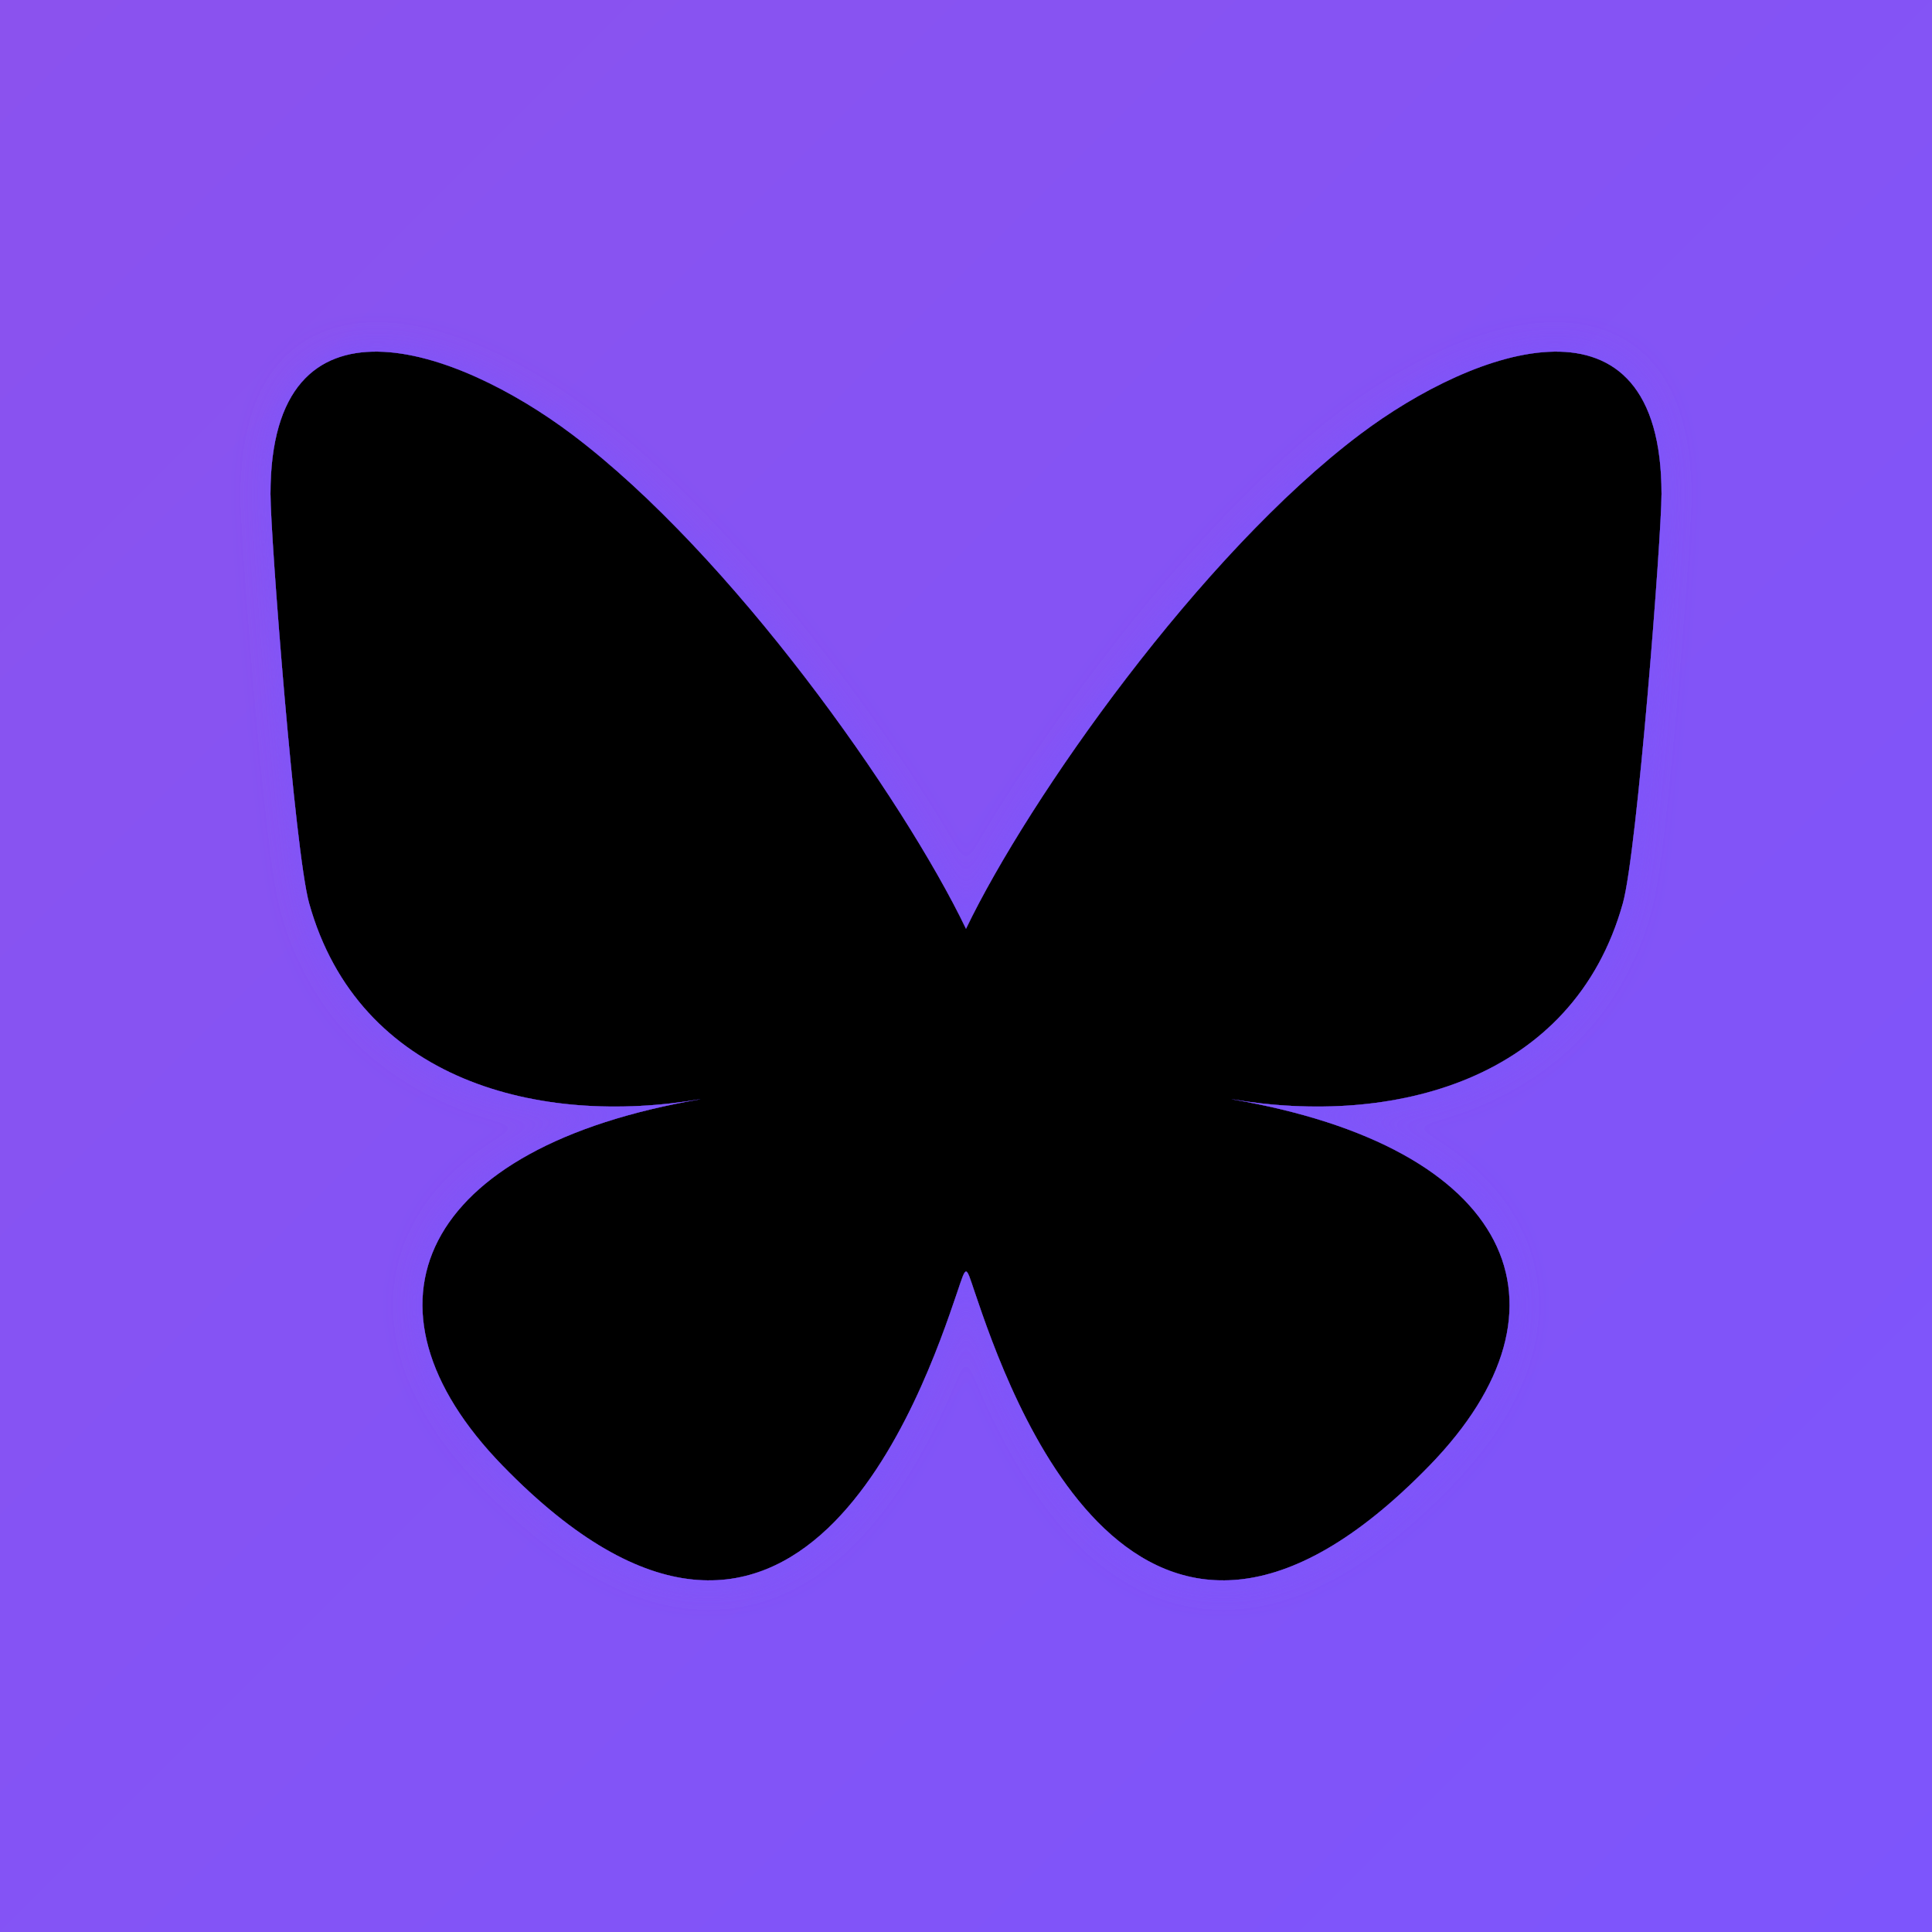
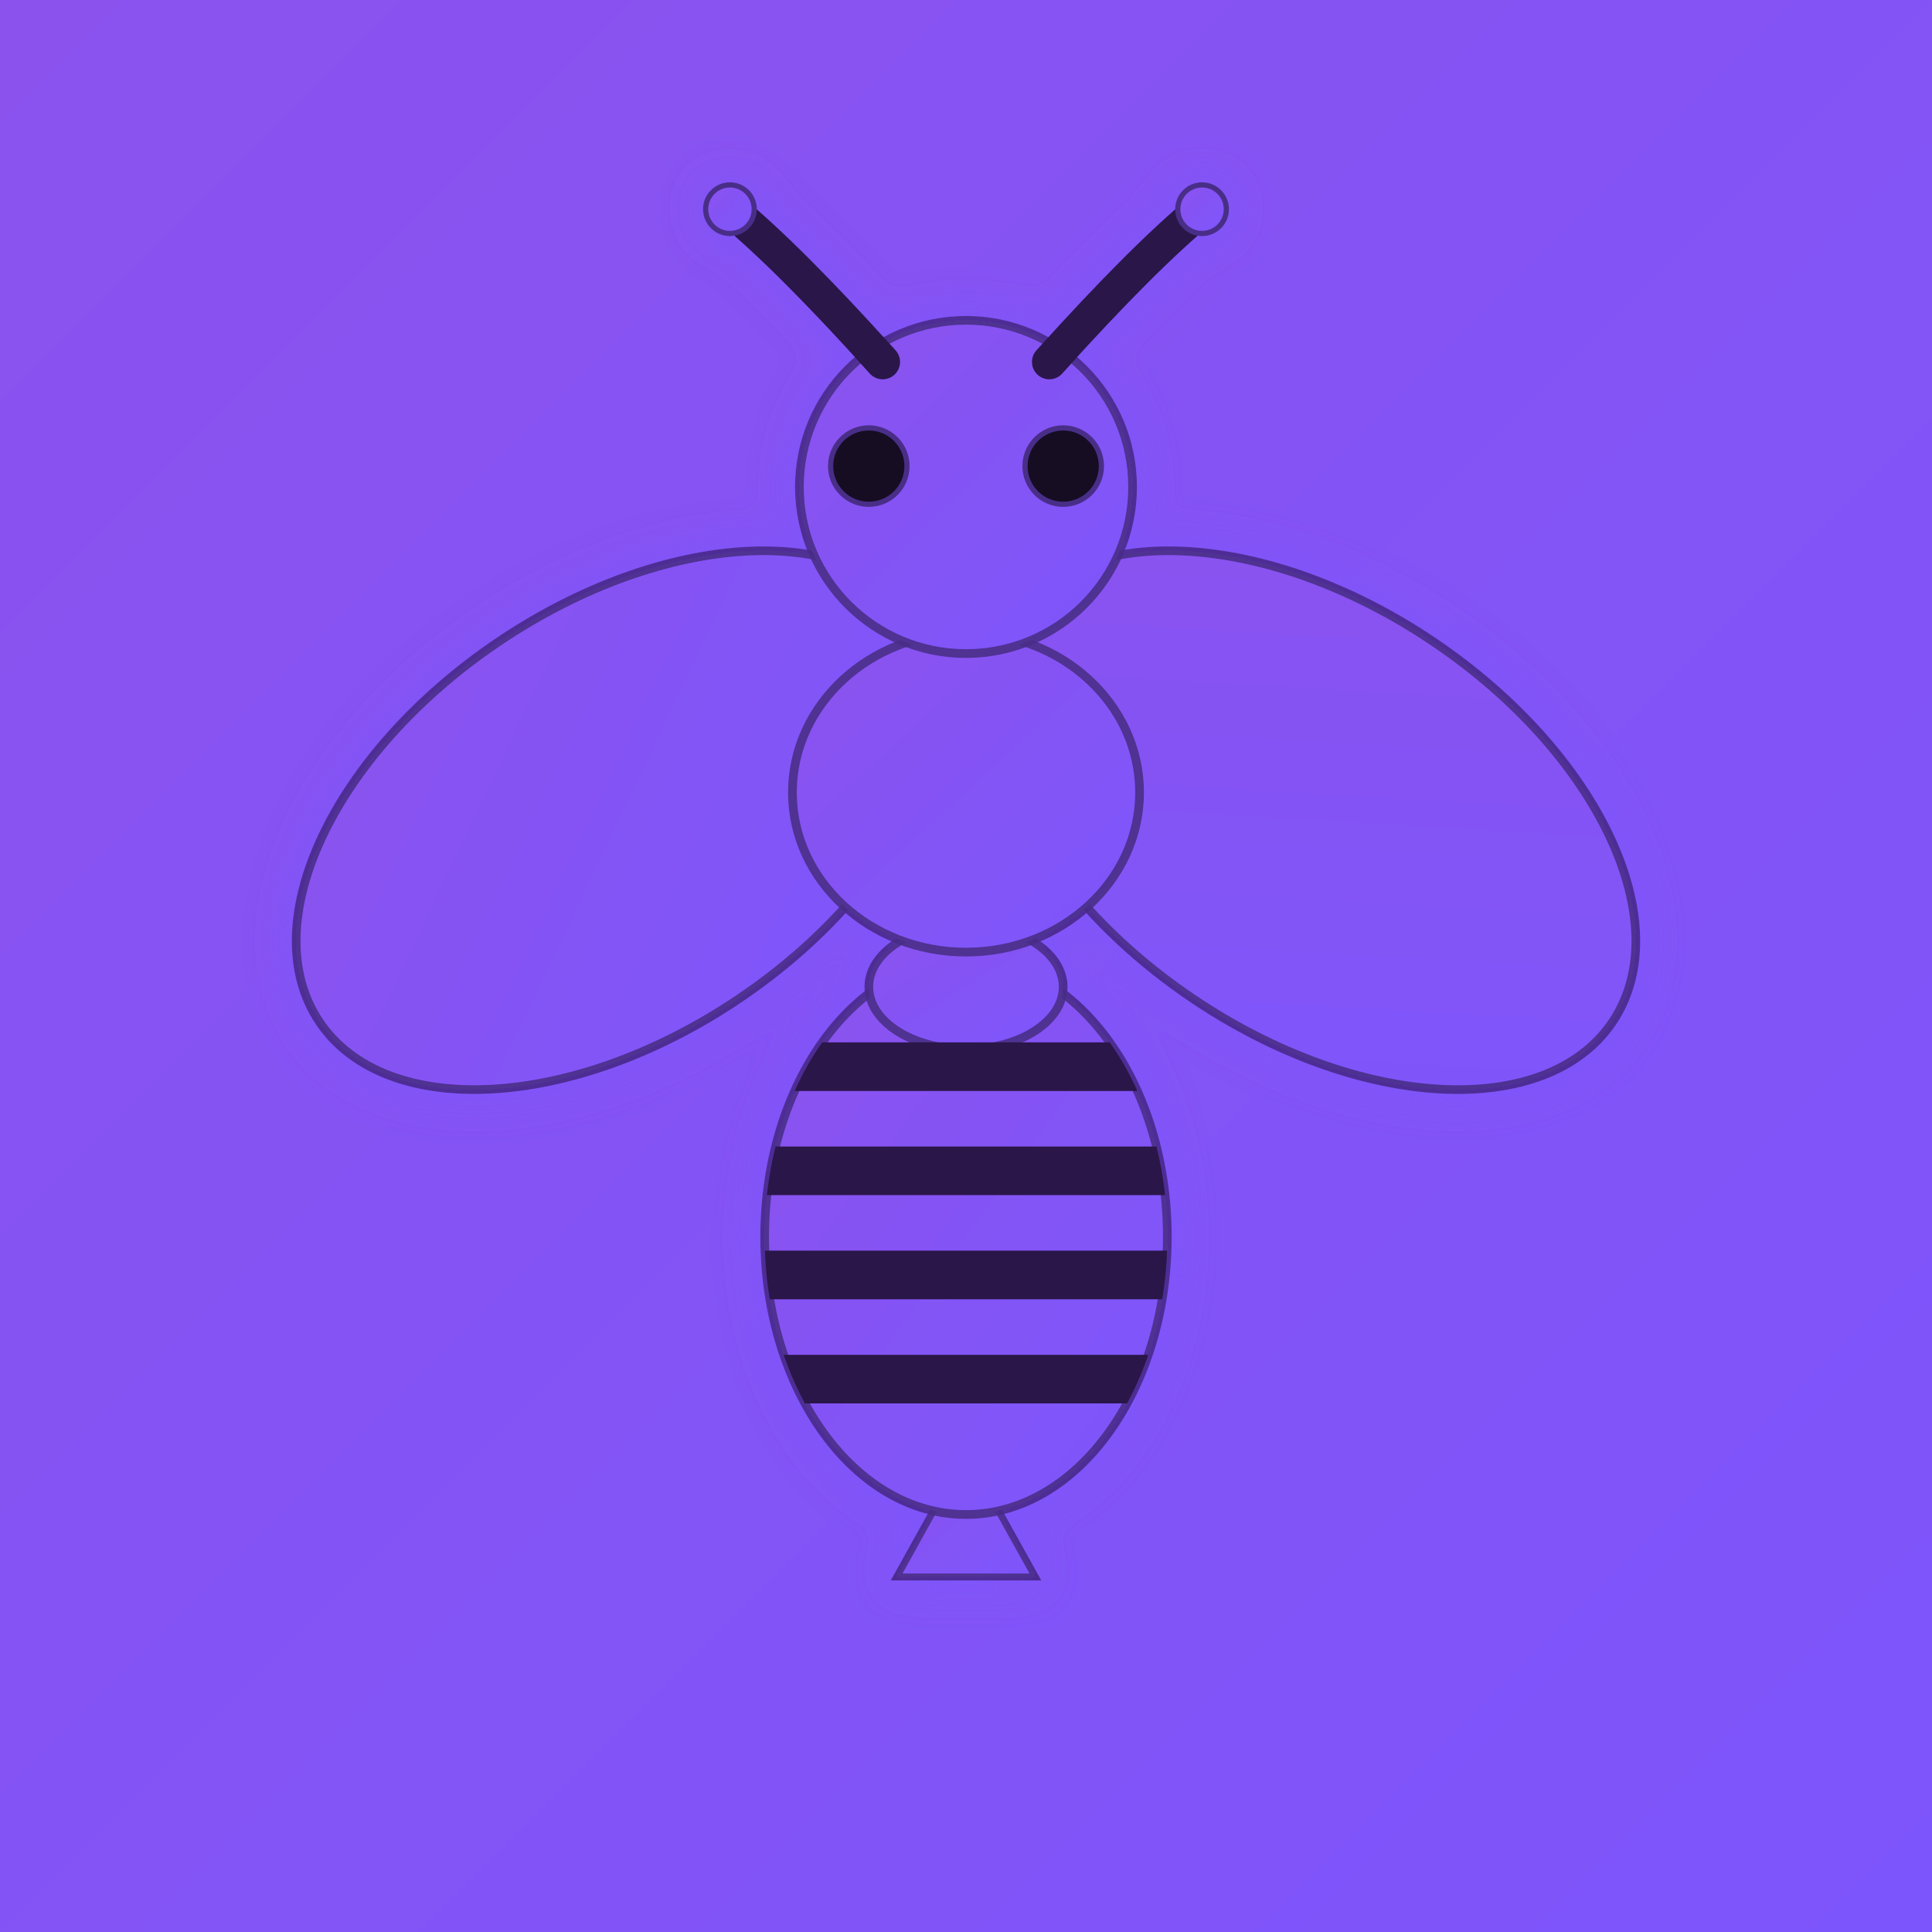
<svg xmlns="http://www.w3.org/2000/svg" shape-rendering="geometricPrecision" text-rendering="geometricPrecision" image-rendering="optimizeQuality" fill-rule="evenodd" clip-rule="evenodd" viewBox="0 0 512 512">
  <defs>
    <linearGradient id="artsky-purple-pwa" x1="0%" y1="0%" x2="100%" y2="100%">
      <stop offset="0%" stop-color="#8B52EE" />
      <stop offset="100%" stop-color="#7D55FC" />
    </linearGradient>
+     <clipPath id="artsky-abdomen-pwa">
+       <ellipse cx="256" cy="334" rx="58" ry="80" />
+     </clipPath>
    <filter id="purpleShadow" x="-40%" y="-40%" width="180%" height="180%">
      <feDropShadow dx="0" dy="2" stdDeviation="8" flood-color="#5a3bb8" flood-opacity="0.5" />
      <feDropShadow dx="0" dy="0" stdDeviation="12" flood-color="#8B52EE" flood-opacity="0.7" />
      <feDropShadow dx="0" dy="0" stdDeviation="6" flood-color="#7D55FC" flood-opacity="0.9" />
    </filter>
  </defs>
  <rect width="512" height="512" fill="url(#artsky-purple-pwa)" />
-   <g transform="translate(256, 256) scale(0.72) translate(-255.9995, -226.133)">
-     <path fill="#000" filter="url(#purpleShadow)" fill-rule="nonzero" d="M110.985 30.442c58.695 44.217 121.837 133.856 145.013 181.961 23.176-48.105 86.322-137.744 145.016-181.961 42.361-31.897 110.985-56.584 110.985 21.96 0 15.681-8.962 131.776-14.223 150.628-18.272 65.516-84.873 82.228-144.112 72.116 103.55 17.68 129.889 76.238 73 134.8-108.04 111.223-155.288-27.905-167.385-63.554-3.489-10.262-2.991-10.498-6.561 0-12.098 35.649-59.342 174.777-167.382 63.554-56.89-58.562-30.551-117.12 72.999-134.8-59.239 10.112-125.84-6.6-144.112-72.116C8.962 184.178 0 68.083 0 52.402c0-78.544 68.633-53.857 110.985-21.96z" />
+   <g transform="translate(256, 256) scale(0.92) translate(-256, -256)" filter="url(#purpleShadow)">
+     <g fill="url(#artsky-purple-pwa)" stroke="#4a2d88" stroke-width="2.5" stroke-opacity="0.9">
+       <ellipse cx="156" cy="214" rx="104" ry="62" transform="rotate(-34 156 214)" />
+       <ellipse cx="356" cy="214" rx="104" ry="62" transform="rotate(34 356 214)" />
+     </g>
+     <path fill="url(#artsky-purple-pwa)" stroke="#4a2d88" stroke-width="2" stroke-opacity="0.9" d="M256 396 L236 432 L276 432 Z" />
+     <g fill="url(#artsky-purple-pwa)" stroke="#4a2d88" stroke-width="2.5" stroke-opacity="0.9">
+       <ellipse cx="256" cy="334" rx="58" ry="80" />
+       <ellipse cx="256" cy="262" rx="28" ry="18" />
+       <ellipse cx="256" cy="206" rx="50" ry="46" />
+       <circle cx="256" cy="118" r="48" />
+     </g>
+     <g clip-path="url(#artsky-abdomen-pwa)">
+       <rect x="190" y="278" width="132" height="14" fill="#2a1848" />
+       <rect x="190" y="308" width="132" height="14" fill="#2a1848" />
+       <rect x="190" y="338" width="132" height="14" fill="#2a1848" />
+       <rect x="190" y="368" width="132" height="14" fill="#2a1848" />
+     </g>
+     <circle cx="228" cy="112" r="11" fill="#120a24" stroke="#4a2d88" stroke-width="1.5" />
+     <circle cx="284" cy="112" r="11" fill="#120a24" stroke="#4a2d88" stroke-width="1.5" />
+     <g fill="none" stroke="#2a1848" stroke-width="10" stroke-linecap="round" stroke-linejoin="round">
+       <path d="M232 82 Q 205 52 188 38" />
+       <path d="M280 82 Q 307 52 324 38" />
+     </g>
+     <g fill="url(#artsky-purple-pwa)" stroke="#4a2d88" stroke-width="1.5">
+       <circle cx="188" cy="38" r="7" />
+       <circle cx="324" cy="38" r="7" />
+     </g>
  </g>
</svg>
